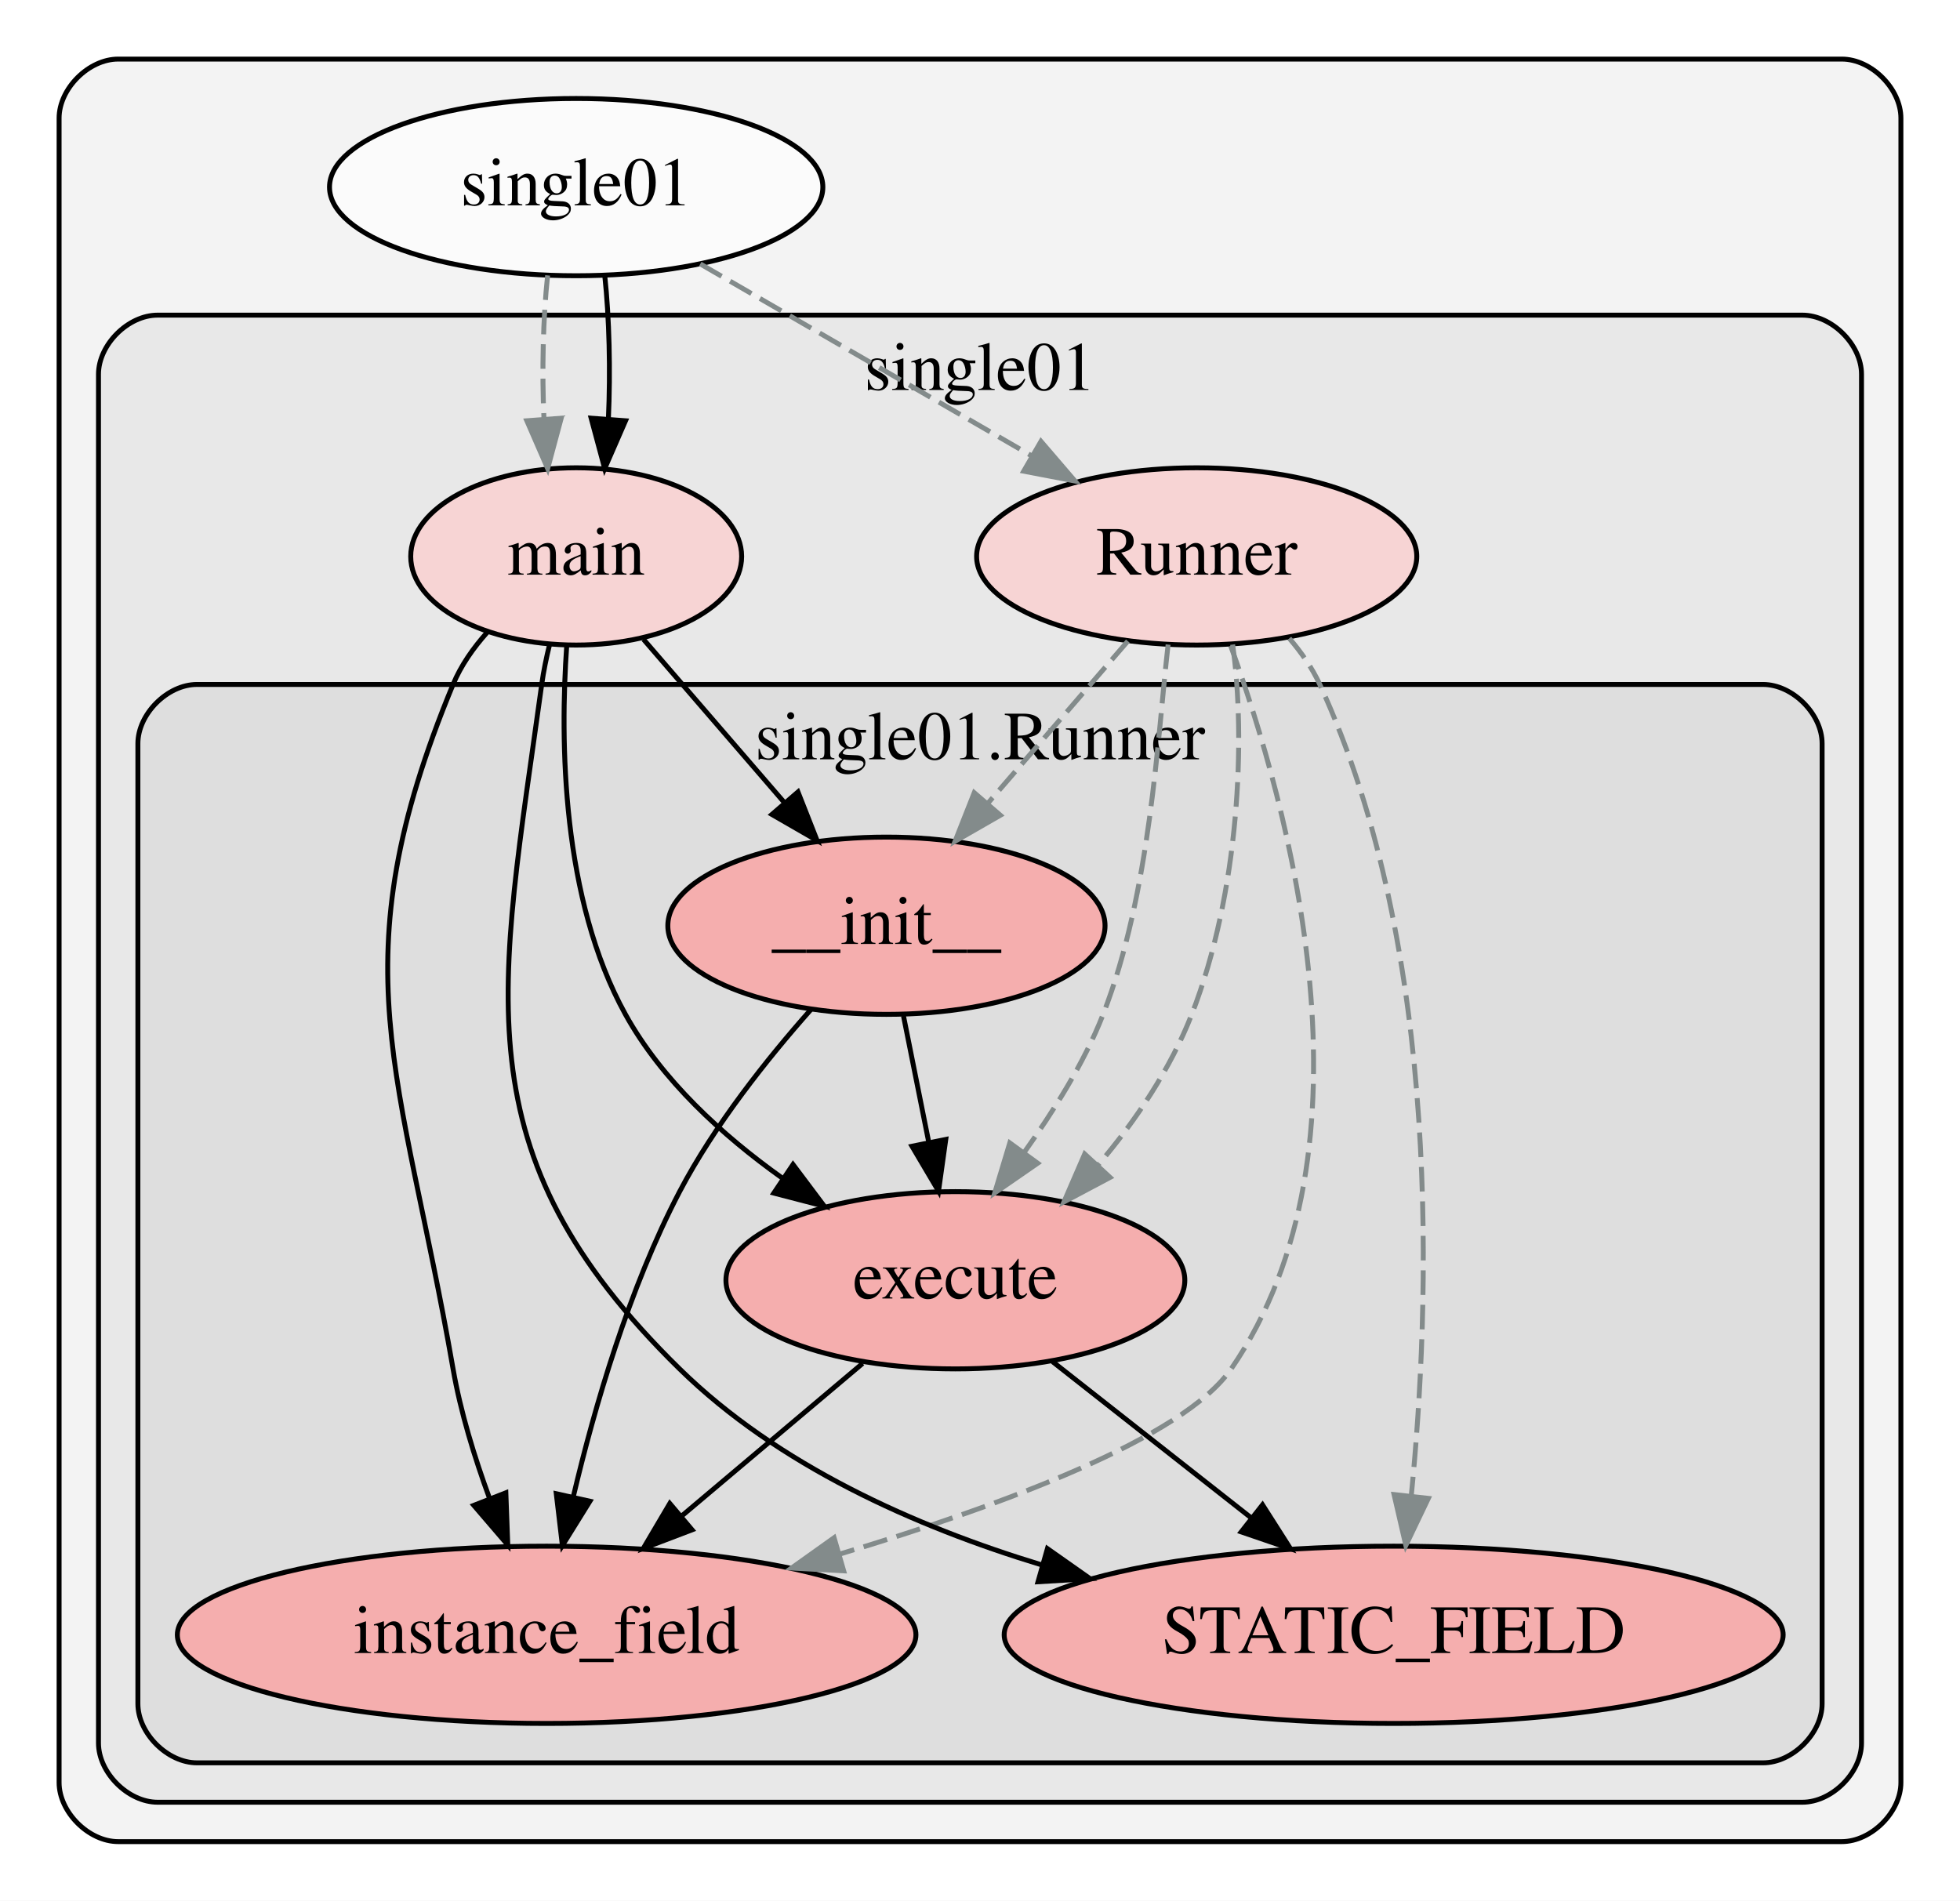
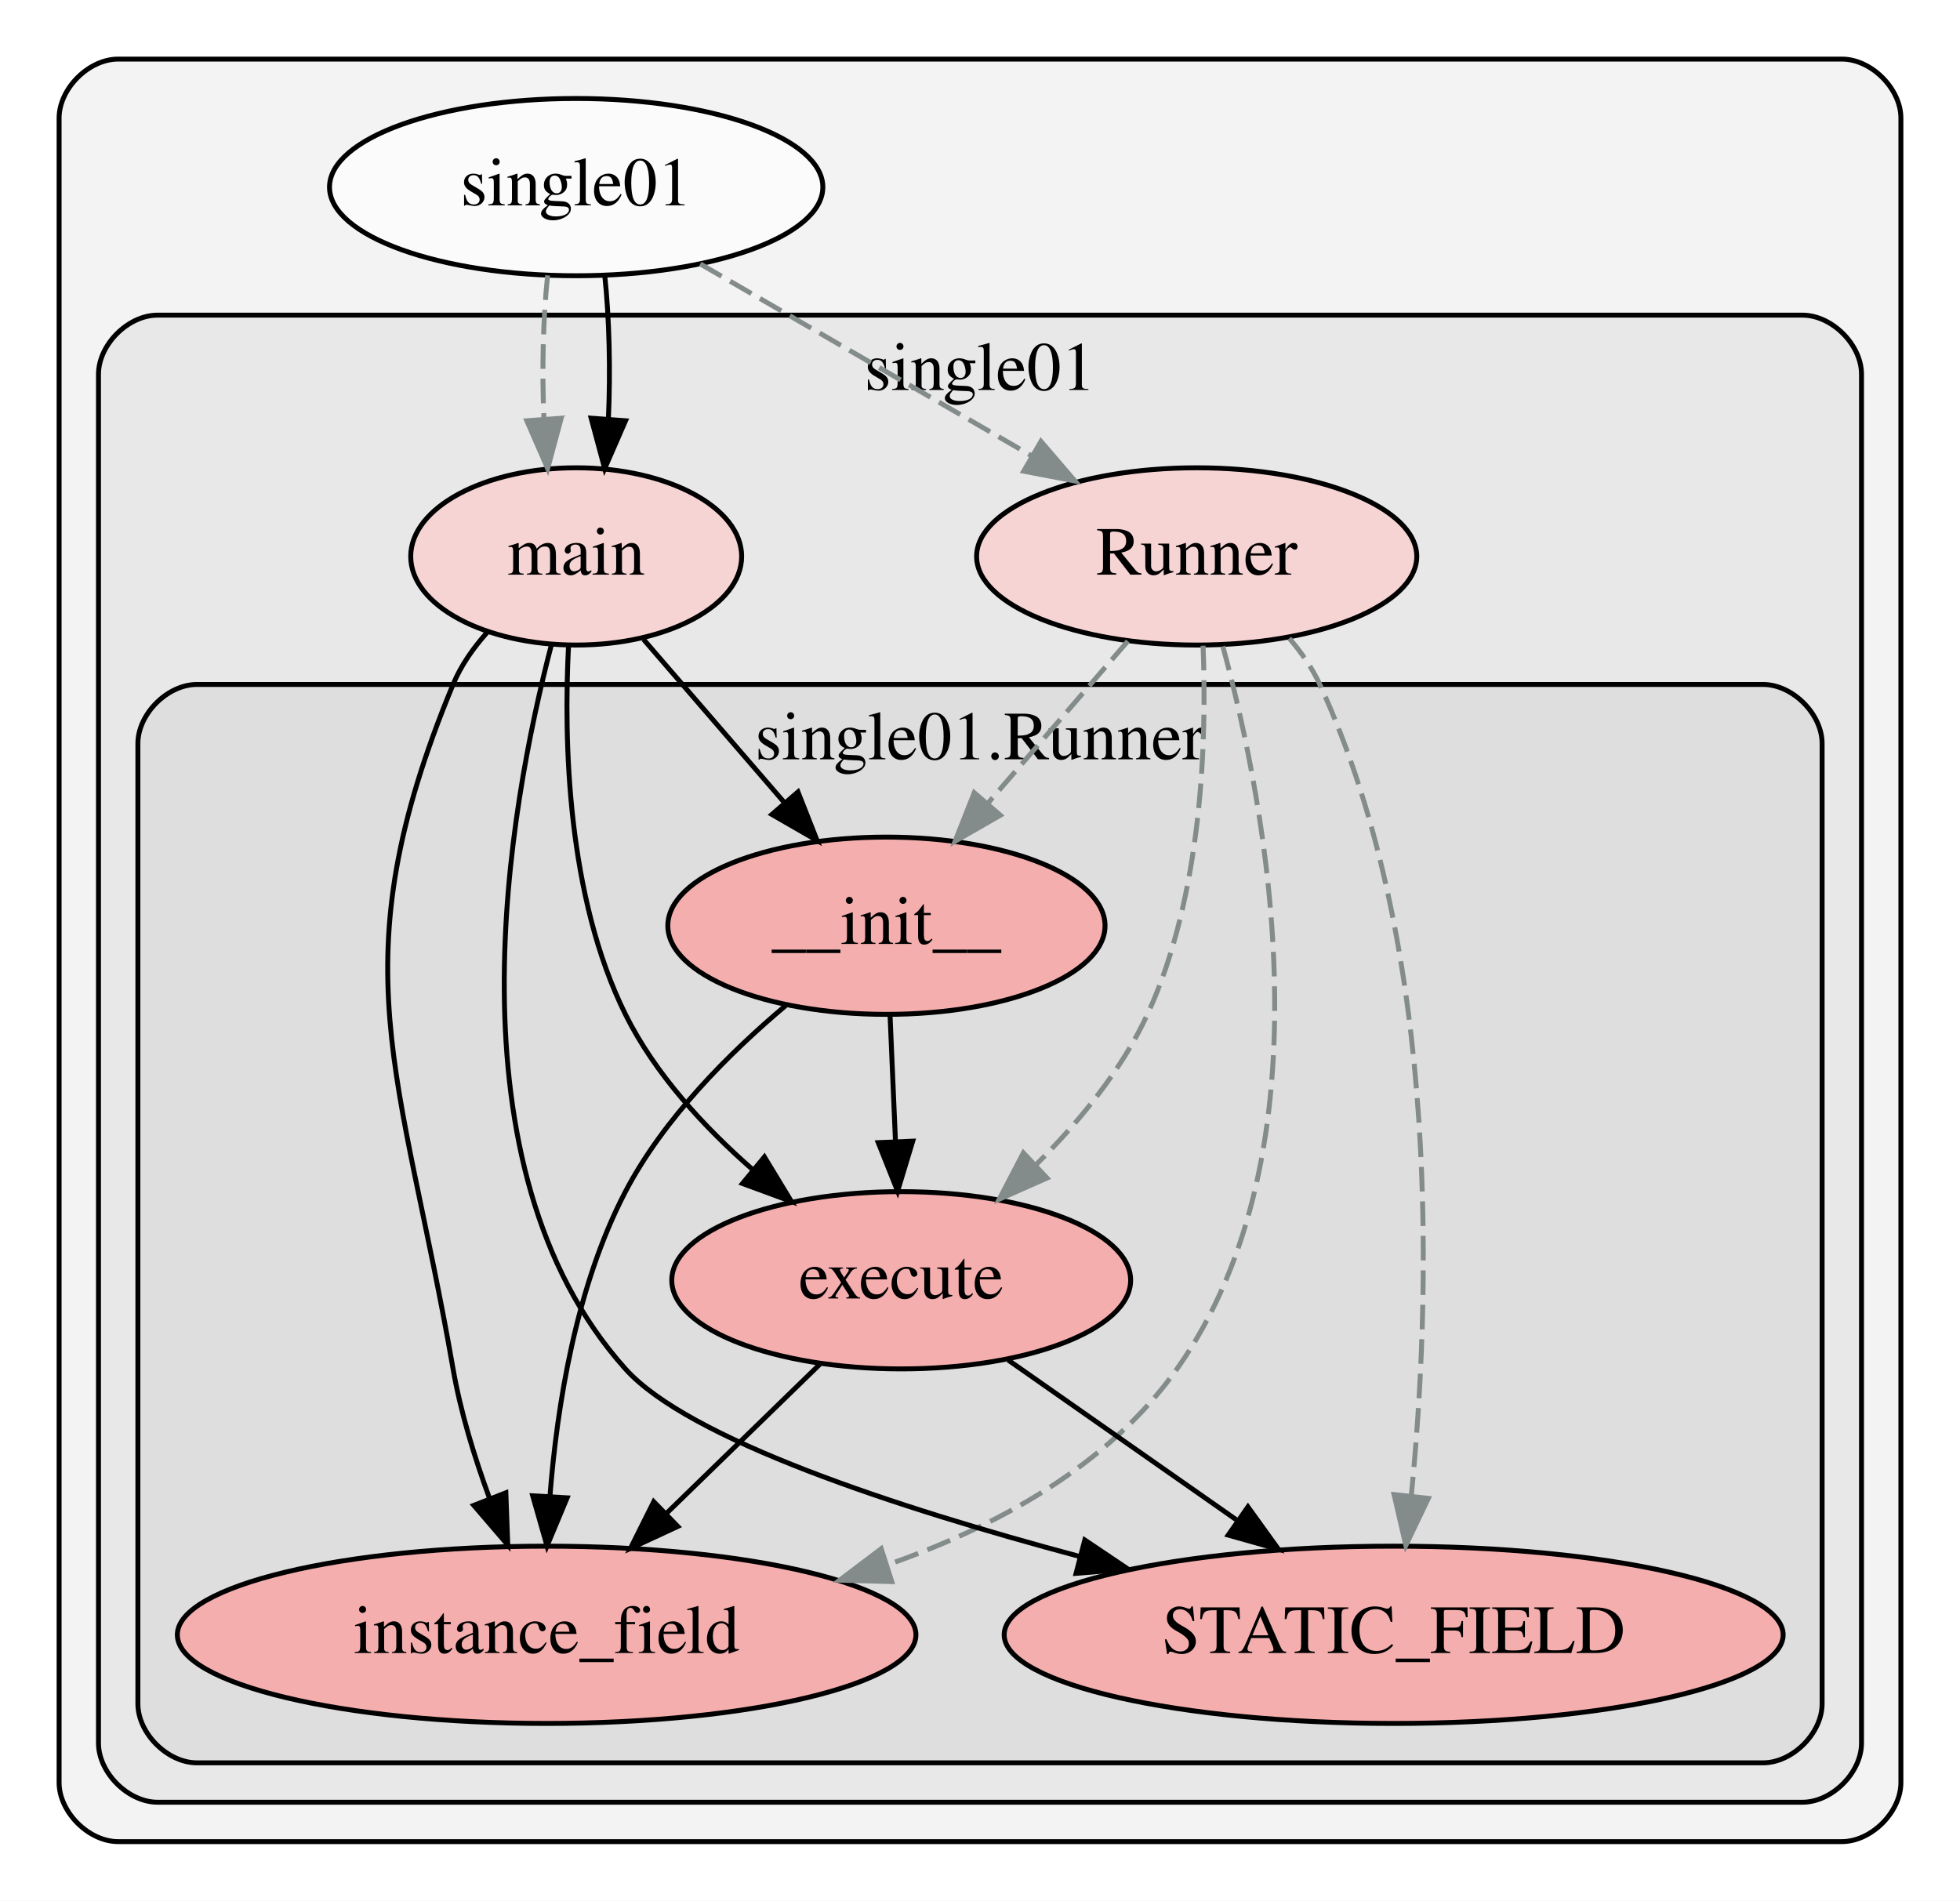
<svg xmlns="http://www.w3.org/2000/svg" width="398pt" height="386pt" viewBox="0.00 0.00 398.00 386.00">
  <g id="graph0" class="graph" transform="scale(1 1) rotate(0) translate(4 382)">
    <polygon fill="white" stroke="transparent" points="-4,4 -4,-382 394,-382 394,4 -4,4" />
    <g id="clust1" class="cluster">
      <path fill="#808080" fill-opacity="0.094" stroke="black" d="M20,-8C20,-8 370,-8 370,-8 376,-8 382,-14 382,-20 382,-20 382,-358 382,-358 382,-364 376,-370 370,-370 370,-370 20,-370 20,-370 14,-370 8,-364 8,-358 8,-358 8,-20 8,-20 8,-14 14,-8 20,-8" />
    </g>
    <g id="clust2" class="cluster">
      <path fill="#808080" fill-opacity="0.094" stroke="black" d="M28,-16C28,-16 362,-16 362,-16 368,-16 374,-22 374,-28 374,-28 374,-306 374,-306 374,-312 368,-318 362,-318 362,-318 28,-318 28,-318 22,-318 16,-312 16,-306 16,-306 16,-28 16,-28 16,-22 22,-16 28,-16" />
      <text text-anchor="middle" x="195" y="-302.8" font-family="Times,serif" font-size="14.00">single01</text>
    </g>
    <g id="clust3" class="cluster">
      <path fill="#808080" fill-opacity="0.094" stroke="black" d="M36,-24C36,-24 354,-24 354,-24 360,-24 366,-30 366,-36 366,-36 366,-231 366,-231 366,-237 360,-243 354,-243 354,-243 36,-243 36,-243 30,-243 24,-237 24,-231 24,-231 24,-36 24,-36 24,-30 30,-24 36,-24" />
      <text text-anchor="middle" x="195" y="-227.8" font-family="Times,serif" font-size="14.00">single01.Runner</text>
    </g>
    <g id="node1" class="node">
      <ellipse fill="#ffffff" fill-opacity="0.698" stroke="black" cx="113" cy="-344" rx="50.09" ry="18" />
      <text text-anchor="middle" x="113" y="-340.3" font-family="Times,serif" font-size="14.00" fill="#000000">single01</text>
    </g>
    <g id="node2" class="node">
      <ellipse fill="#fecccc" fill-opacity="0.698" stroke="black" cx="239" cy="-269" rx="44.69" ry="18" />
      <text text-anchor="middle" x="239" y="-265.3" font-family="Times,serif" font-size="14.00" fill="#000000">Runner</text>
    </g>
    <g id="edge1" class="edge">
      <path fill="none" stroke="#838b8b" stroke-dasharray="5,2" d="M138.2,-328.4C157.55,-317.19 184.46,-301.6 205.61,-289.35" />
      <polygon fill="#838b8b" stroke="#838b8b" points="207.38,-292.36 214.28,-284.32 203.87,-286.31 207.38,-292.36" />
    </g>
    <g id="node3" class="node">
      <ellipse fill="#fecccc" fill-opacity="0.698" stroke="black" cx="113" cy="-269" rx="33.6" ry="18" />
      <text text-anchor="middle" x="113" y="-265.3" font-family="Times,serif" font-size="14.00" fill="#000000">main</text>
    </g>
    <g id="edge2" class="edge">
      <path fill="none" stroke="#838b8b" stroke-dasharray="5,2" d="M107.2,-326.07C106.27,-317.41 106.02,-306.66 106.46,-296.9" />
      <polygon fill="#838b8b" stroke="#838b8b" points="109.96,-297.07 107.21,-286.84 102.98,-296.55 109.96,-297.07" />
    </g>
-     <g id="edge16" class="edge">
+     <g id="edge15" class="edge">
      <path fill="none" stroke="#000000" d="M118.8,-326.07C119.73,-317.41 119.98,-306.66 119.54,-296.9" />
      <polygon fill="#000000" stroke="#000000" points="123.02,-296.55 118.79,-286.84 116.04,-297.07 123.02,-296.55" />
    </g>
    <g id="node4" class="node">
      <ellipse fill="#ff9999" fill-opacity="0.698" stroke="black" cx="279" cy="-50" rx="79.09" ry="18" />
      <text text-anchor="middle" x="279" y="-46.3" font-family="Times,serif" font-size="14.00" fill="#000000">STATIC_FIELD</text>
    </g>
-     <g id="edge3" class="edge">
+     <g id="edge5" class="edge">
      <path fill="none" stroke="#838b8b" stroke-dasharray="5,2" d="M257.81,-252.36C260.27,-249.5 262.46,-246.34 264,-243 289,-188.73 286.41,-116.67 282.56,-78.1" />
      <polygon fill="#838b8b" stroke="#838b8b" points="286.04,-77.71 281.47,-68.15 279.08,-78.48 286.04,-77.71" />
    </g>
    <g id="node5" class="node">
      <ellipse fill="#ff9999" fill-opacity="0.698" stroke="black" cx="176" cy="-194" rx="44.39" ry="18" />
      <text text-anchor="middle" x="176" y="-190.3" font-family="Times,serif" font-size="14.00" fill="#000000">__init__</text>
    </g>
-     <g id="edge4" class="edge">
+     <g id="edge3" class="edge">
      <path fill="none" stroke="#838b8b" stroke-dasharray="5,2" d="M225.02,-251.8C216.7,-242.16 205.99,-229.75 196.7,-218.99" />
      <polygon fill="#838b8b" stroke="#838b8b" points="199.13,-216.44 189.94,-211.16 193.83,-221.01 199.13,-216.44" />
    </g>
    <g id="node6" class="node">
-       <ellipse fill="#ff9999" fill-opacity="0.698" stroke="black" cx="190" cy="-122" rx="46.59" ry="18" />
-       <text text-anchor="middle" x="190" y="-118.3" font-family="Times,serif" font-size="14.00" fill="#000000">execute</text>
+       <ellipse fill="#ff9999" fill-opacity="0.698" stroke="black" cx="179" cy="-122" rx="46.59" ry="18" />
+       <text text-anchor="middle" x="179" y="-118.3" font-family="Times,serif" font-size="14.00" fill="#000000">execute</text>
    </g>
-     <g id="edge6" class="edge">
-       <path fill="none" stroke="#838b8b" stroke-dasharray="5,2" d="M233.2,-251.1C231.01,-232.16 229.68,-200.85 220,-176 216.12,-166.04 209.87,-156.29 203.94,-147.92" />
-       <polygon fill="#838b8b" stroke="#838b8b" points="206.71,-145.77 197.99,-139.74 201.05,-149.89 206.71,-145.77" />
-     </g>
-     <g id="edge7" class="edge">
-       <path fill="none" stroke="#838b8b" stroke-dasharray="5,2" d="M246.3,-251.1C249.01,-232.16 247.68,-200.85 238,-176 233.75,-165.08 226.64,-154.4 219.07,-145.52" />
-       <polygon fill="#838b8b" stroke="#838b8b" points="221.41,-142.89 212.05,-137.92 216.26,-147.64 221.41,-142.89" />
+     <g id="edge4" class="edge">
+       <path fill="none" stroke="#838b8b" stroke-dasharray="5,2" d="M240.3,-250.86C241.06,-231.71 240.17,-200.22 229,-176 223.75,-164.63 215.09,-154.13 206.43,-145.52" />
+       <polygon fill="#838b8b" stroke="#838b8b" points="208.6,-142.76 198.91,-138.47 203.81,-147.87 208.6,-142.76" />
    </g>
    <g id="node7" class="node">
      <ellipse fill="#ff9999" fill-opacity="0.698" stroke="black" cx="107" cy="-50" rx="74.99" ry="18" />
      <text text-anchor="middle" x="107" y="-46.3" font-family="Times,serif" font-size="14.00" fill="#000000">instance_field</text>
    </g>
-     <g id="edge5" class="edge">
-       <path fill="none" stroke="#838b8b" stroke-dasharray="5,2" d="M245.91,-250.82C257.58,-218.78 277.04,-149.06 246,-104 236.33,-89.97 199.69,-76.32 166.46,-66.38" />
-       <polygon fill="#838b8b" stroke="#838b8b" points="167.32,-62.99 156.74,-63.56 165.37,-69.71 167.32,-62.99" />
+     <g id="edge6" class="edge">
+       <path fill="none" stroke="#838b8b" stroke-dasharray="5,2" d="M244.31,-250.74C253.07,-218.55 266.63,-148.6 235,-104 221.06,-84.34 198.43,-71.96 176.04,-64.16" />
+       <polygon fill="#838b8b" stroke="#838b8b" points="177.08,-60.81 166.49,-61.09 174.94,-67.48 177.08,-60.81" />
    </g>
-     <g id="edge15" class="edge">
-       <path fill="none" stroke="#000000" d="M107.62,-251.19C106.95,-248.48 106.37,-245.68 106,-243 97.42,-180.57 88.99,-148.1 134,-104 153.95,-84.46 181.68,-72.04 207.55,-64.19" />
-       <polygon fill="#000000" stroke="#000000" points="208.69,-67.5 217.35,-61.4 206.78,-60.77 208.69,-67.5" />
+     <g id="edge14" class="edge">
+       <path fill="none" stroke="#000000" d="M107.97,-251.05C99.36,-218.14 86.06,-145.2 123,-104 135.8,-89.73 177.95,-75.87 215.22,-65.91" />
+       <polygon fill="#000000" stroke="#000000" points="216.28,-69.25 225.07,-63.34 214.51,-62.48 216.28,-69.25" />
    </g>
-     <g id="edge12" class="edge">
+     <g id="edge11" class="edge">
      <path fill="none" stroke="#000000" d="M126.67,-252.16C135.06,-242.44 145.96,-229.81 155.38,-218.89" />
      <polygon fill="#000000" stroke="#000000" points="158.04,-221.17 161.92,-211.31 152.74,-216.6 158.04,-221.17" />
    </g>
-     <g id="edge14" class="edge">
-       <path fill="none" stroke="#000000" d="M111.08,-250.89C109.72,-231.48 110.02,-199.48 123,-176 130.39,-162.63 142.68,-151.44 154.73,-142.84" />
-       <polygon fill="#000000" stroke="#000000" points="157.03,-145.51 163.39,-137.04 153.13,-139.7 157.03,-145.51" />
+     <g id="edge13" class="edge">
+       <path fill="none" stroke="#000000" d="M111.44,-250.74C110.46,-231.48 111.15,-199.89 123,-176 129.01,-163.89 138.99,-153.08 148.88,-144.44" />
+       <polygon fill="#000000" stroke="#000000" points="151.22,-147.05 156.71,-137.99 146.77,-141.65 151.22,-147.05" />
    </g>
-     <g id="edge13" class="edge">
+     <g id="edge12" class="edge">
      <path fill="none" stroke="#000000" d="M94.94,-253.59C92.11,-250.43 89.6,-246.86 88,-243 64.36,-185.92 77.42,-164.87 88,-104 89.52,-95.24 92.36,-86.01 95.39,-77.75" />
      <polygon fill="#000000" stroke="#000000" points="98.72,-78.84 99.11,-68.25 92.21,-76.29 98.72,-78.84" />
    </g>
-     <g id="edge9" class="edge">
-       <path fill="none" stroke="#000000" d="M179.46,-175.7C181,-167.98 182.86,-158.71 184.58,-150.11" />
-       <polygon fill="#000000" stroke="#000000" points="188.05,-150.6 186.58,-140.1 181.19,-149.22 188.05,-150.6" />
+     <g id="edge8" class="edge">
+       <path fill="none" stroke="#000000" d="M176.74,-175.7C177.07,-167.98 177.47,-158.71 177.84,-150.11" />
+       <polygon fill="#000000" stroke="#000000" points="181.34,-150.25 178.27,-140.1 174.34,-149.95 181.34,-150.25" />
    </g>
-     <g id="edge8" class="edge">
-       <path fill="none" stroke="#000000" d="M160.64,-176.95C151.8,-166.98 141.08,-153.52 134,-140 123.73,-120.39 116.72,-96.26 112.42,-78.07" />
-       <polygon fill="#000000" stroke="#000000" points="115.79,-77.13 110.2,-68.13 108.96,-78.65 115.79,-77.13" />
-     </g>
-     <g id="edge11" class="edge">
-       <path fill="none" stroke="#000000" d="M209.75,-105.46C221.63,-96.13 236.95,-84.07 250.16,-73.68" />
-       <polygon fill="#000000" stroke="#000000" points="252.37,-76.4 258.06,-67.47 248.04,-70.9 252.37,-76.4" />
+     <g id="edge7" class="edge">
+       <path fill="none" stroke="#000000" d="M155.55,-177.79C144.17,-168.22 130.78,-154.88 123,-140 112.97,-120.81 109.1,-96.46 107.67,-78.09" />
+       <polygon fill="#000000" stroke="#000000" points="111.16,-77.82 107.08,-68.04 104.17,-78.23 111.16,-77.82" />
    </g>
    <g id="edge10" class="edge">
-       <path fill="none" stroke="#000000" d="M171.17,-105.12C160.36,-96 146.6,-84.4 134.6,-74.28" />
-       <polygon fill="#000000" stroke="#000000" points="136.53,-71.32 126.63,-67.55 132.01,-76.67 136.53,-71.32" />
+       <path fill="none" stroke="#000000" d="M200.7,-105.81C214.24,-96.33 231.91,-83.96 247.04,-73.37" />
+       <polygon fill="#000000" stroke="#000000" points="249.41,-75.98 255.6,-67.38 245.4,-70.25 249.41,-75.98" />
+     </g>
+     <g id="edge9" class="edge">
+       <path fill="none" stroke="#000000" d="M162.66,-105.12C153.38,-96.09 141.58,-84.62 131.24,-74.57" />
+       <polygon fill="#000000" stroke="#000000" points="133.63,-72.01 124.02,-67.55 128.75,-77.03 133.63,-72.01" />
    </g>
  </g>
</svg>
